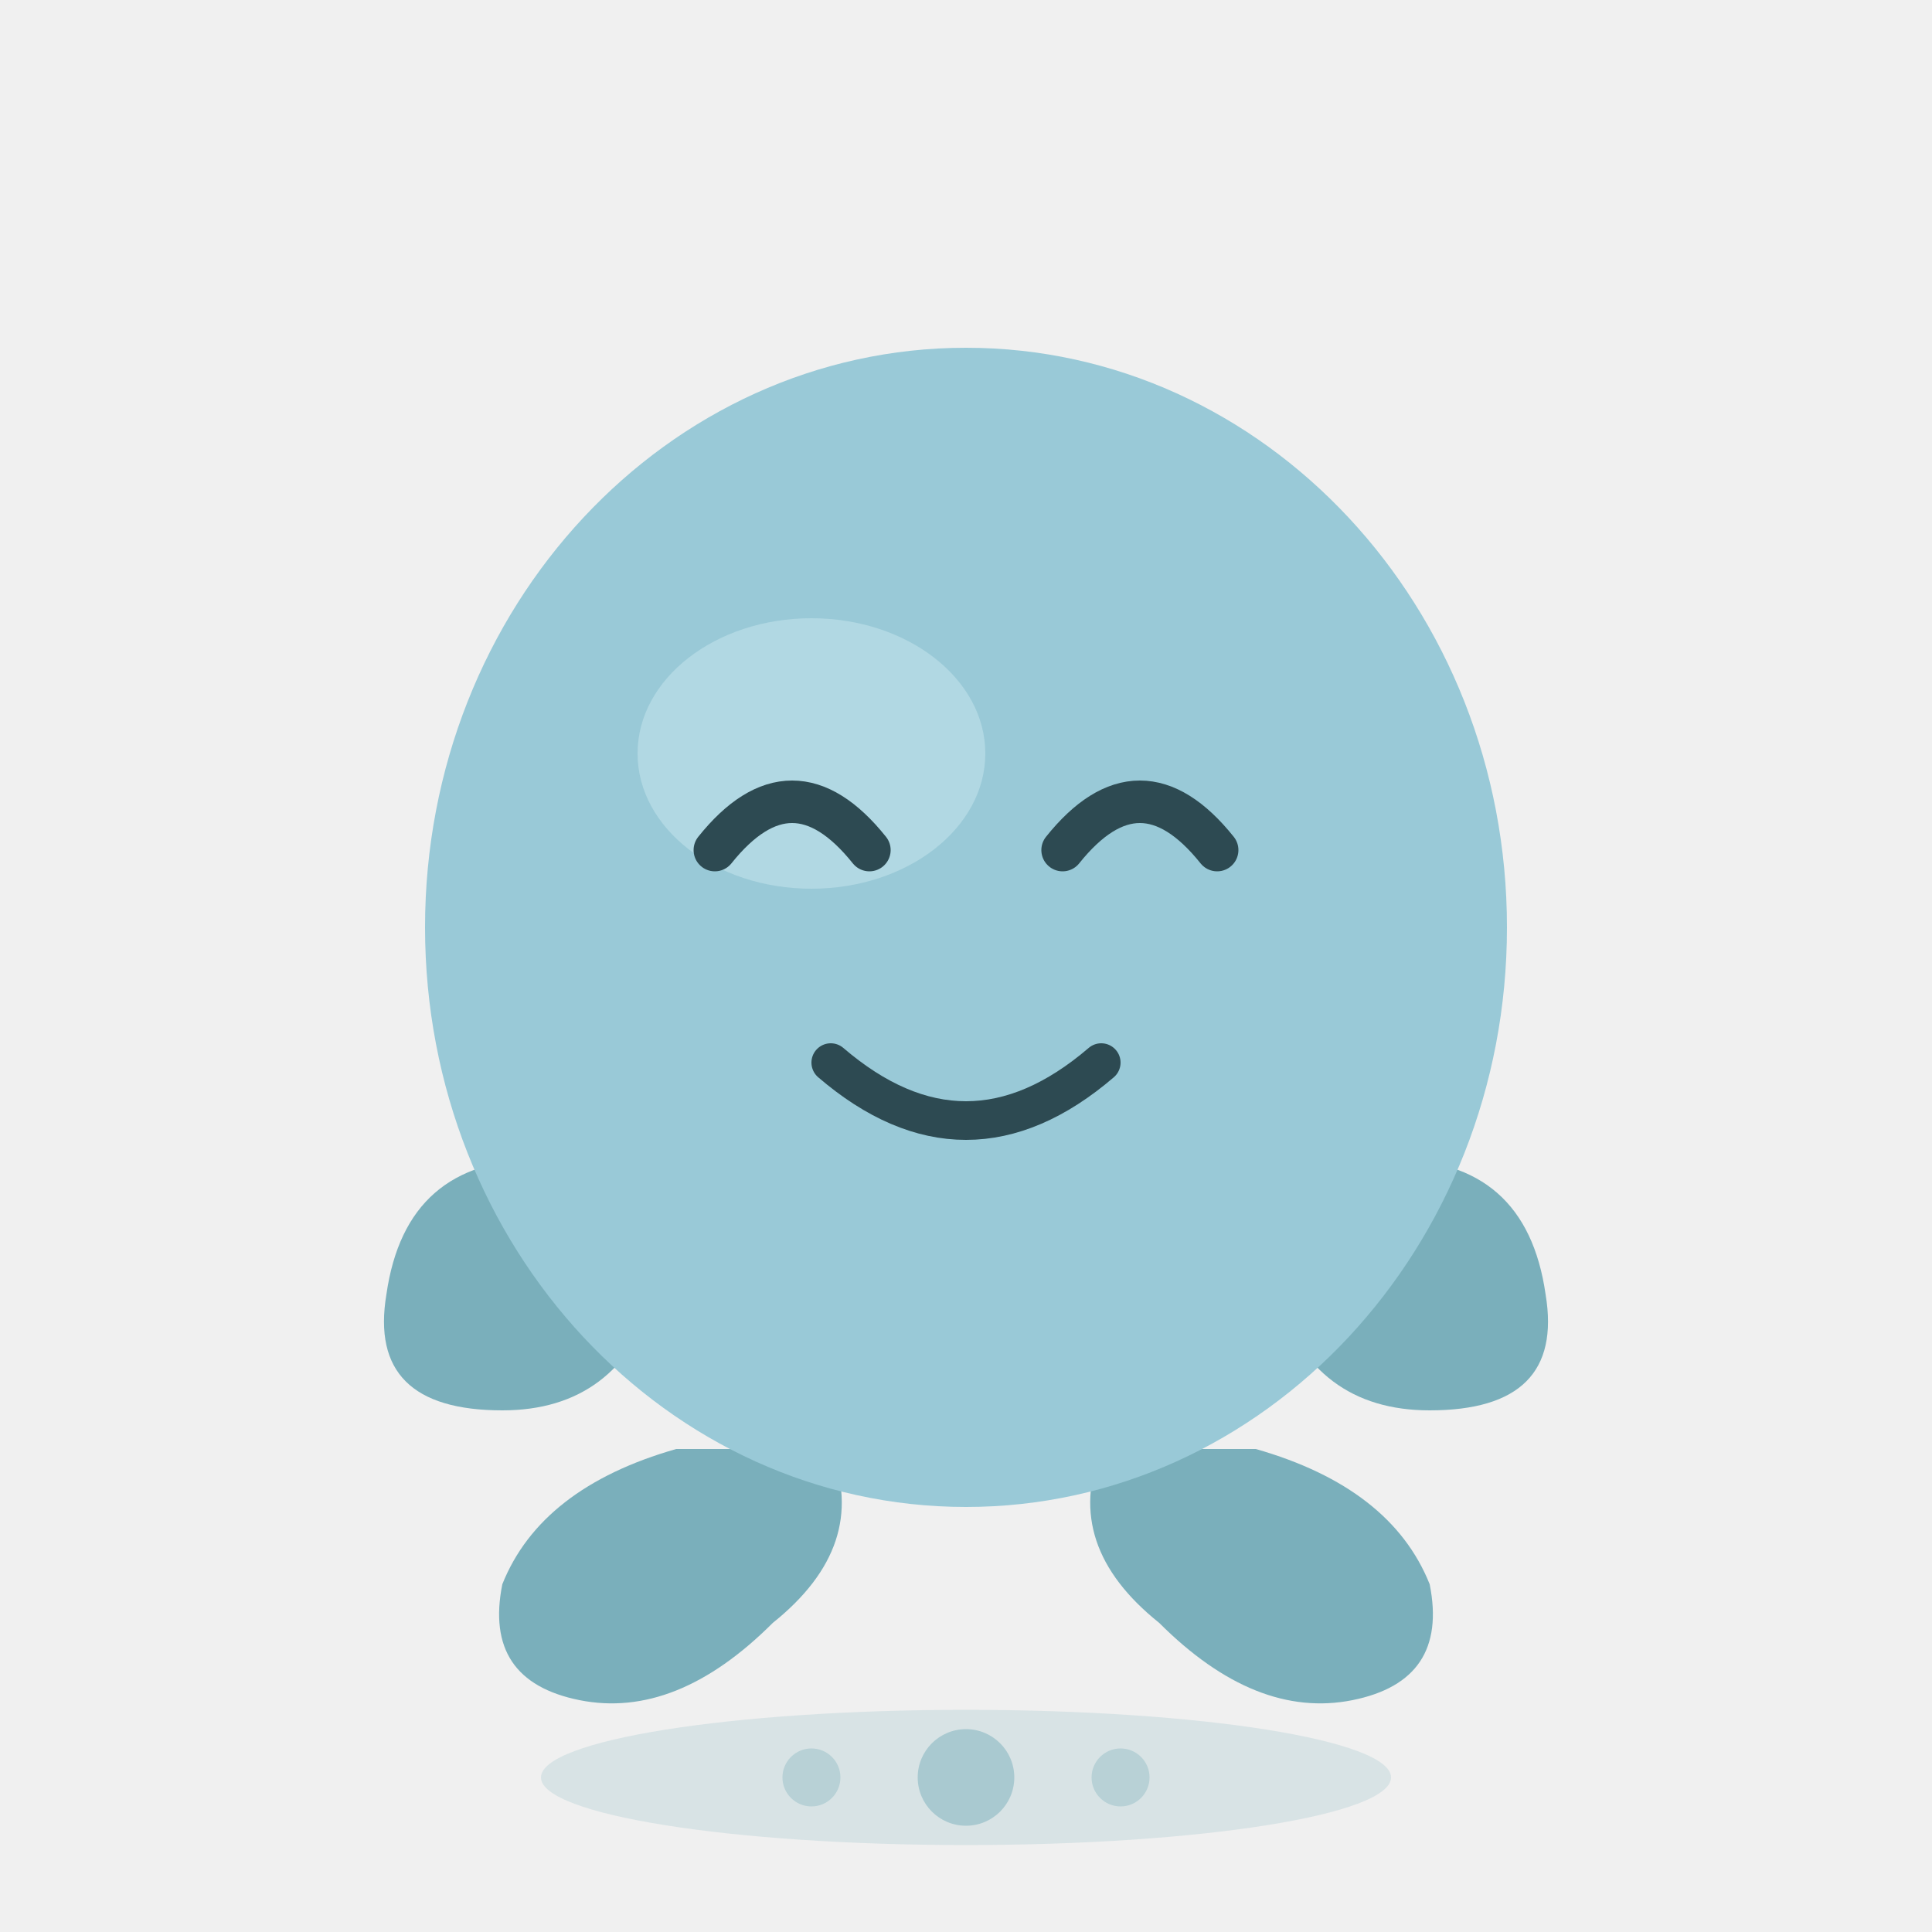
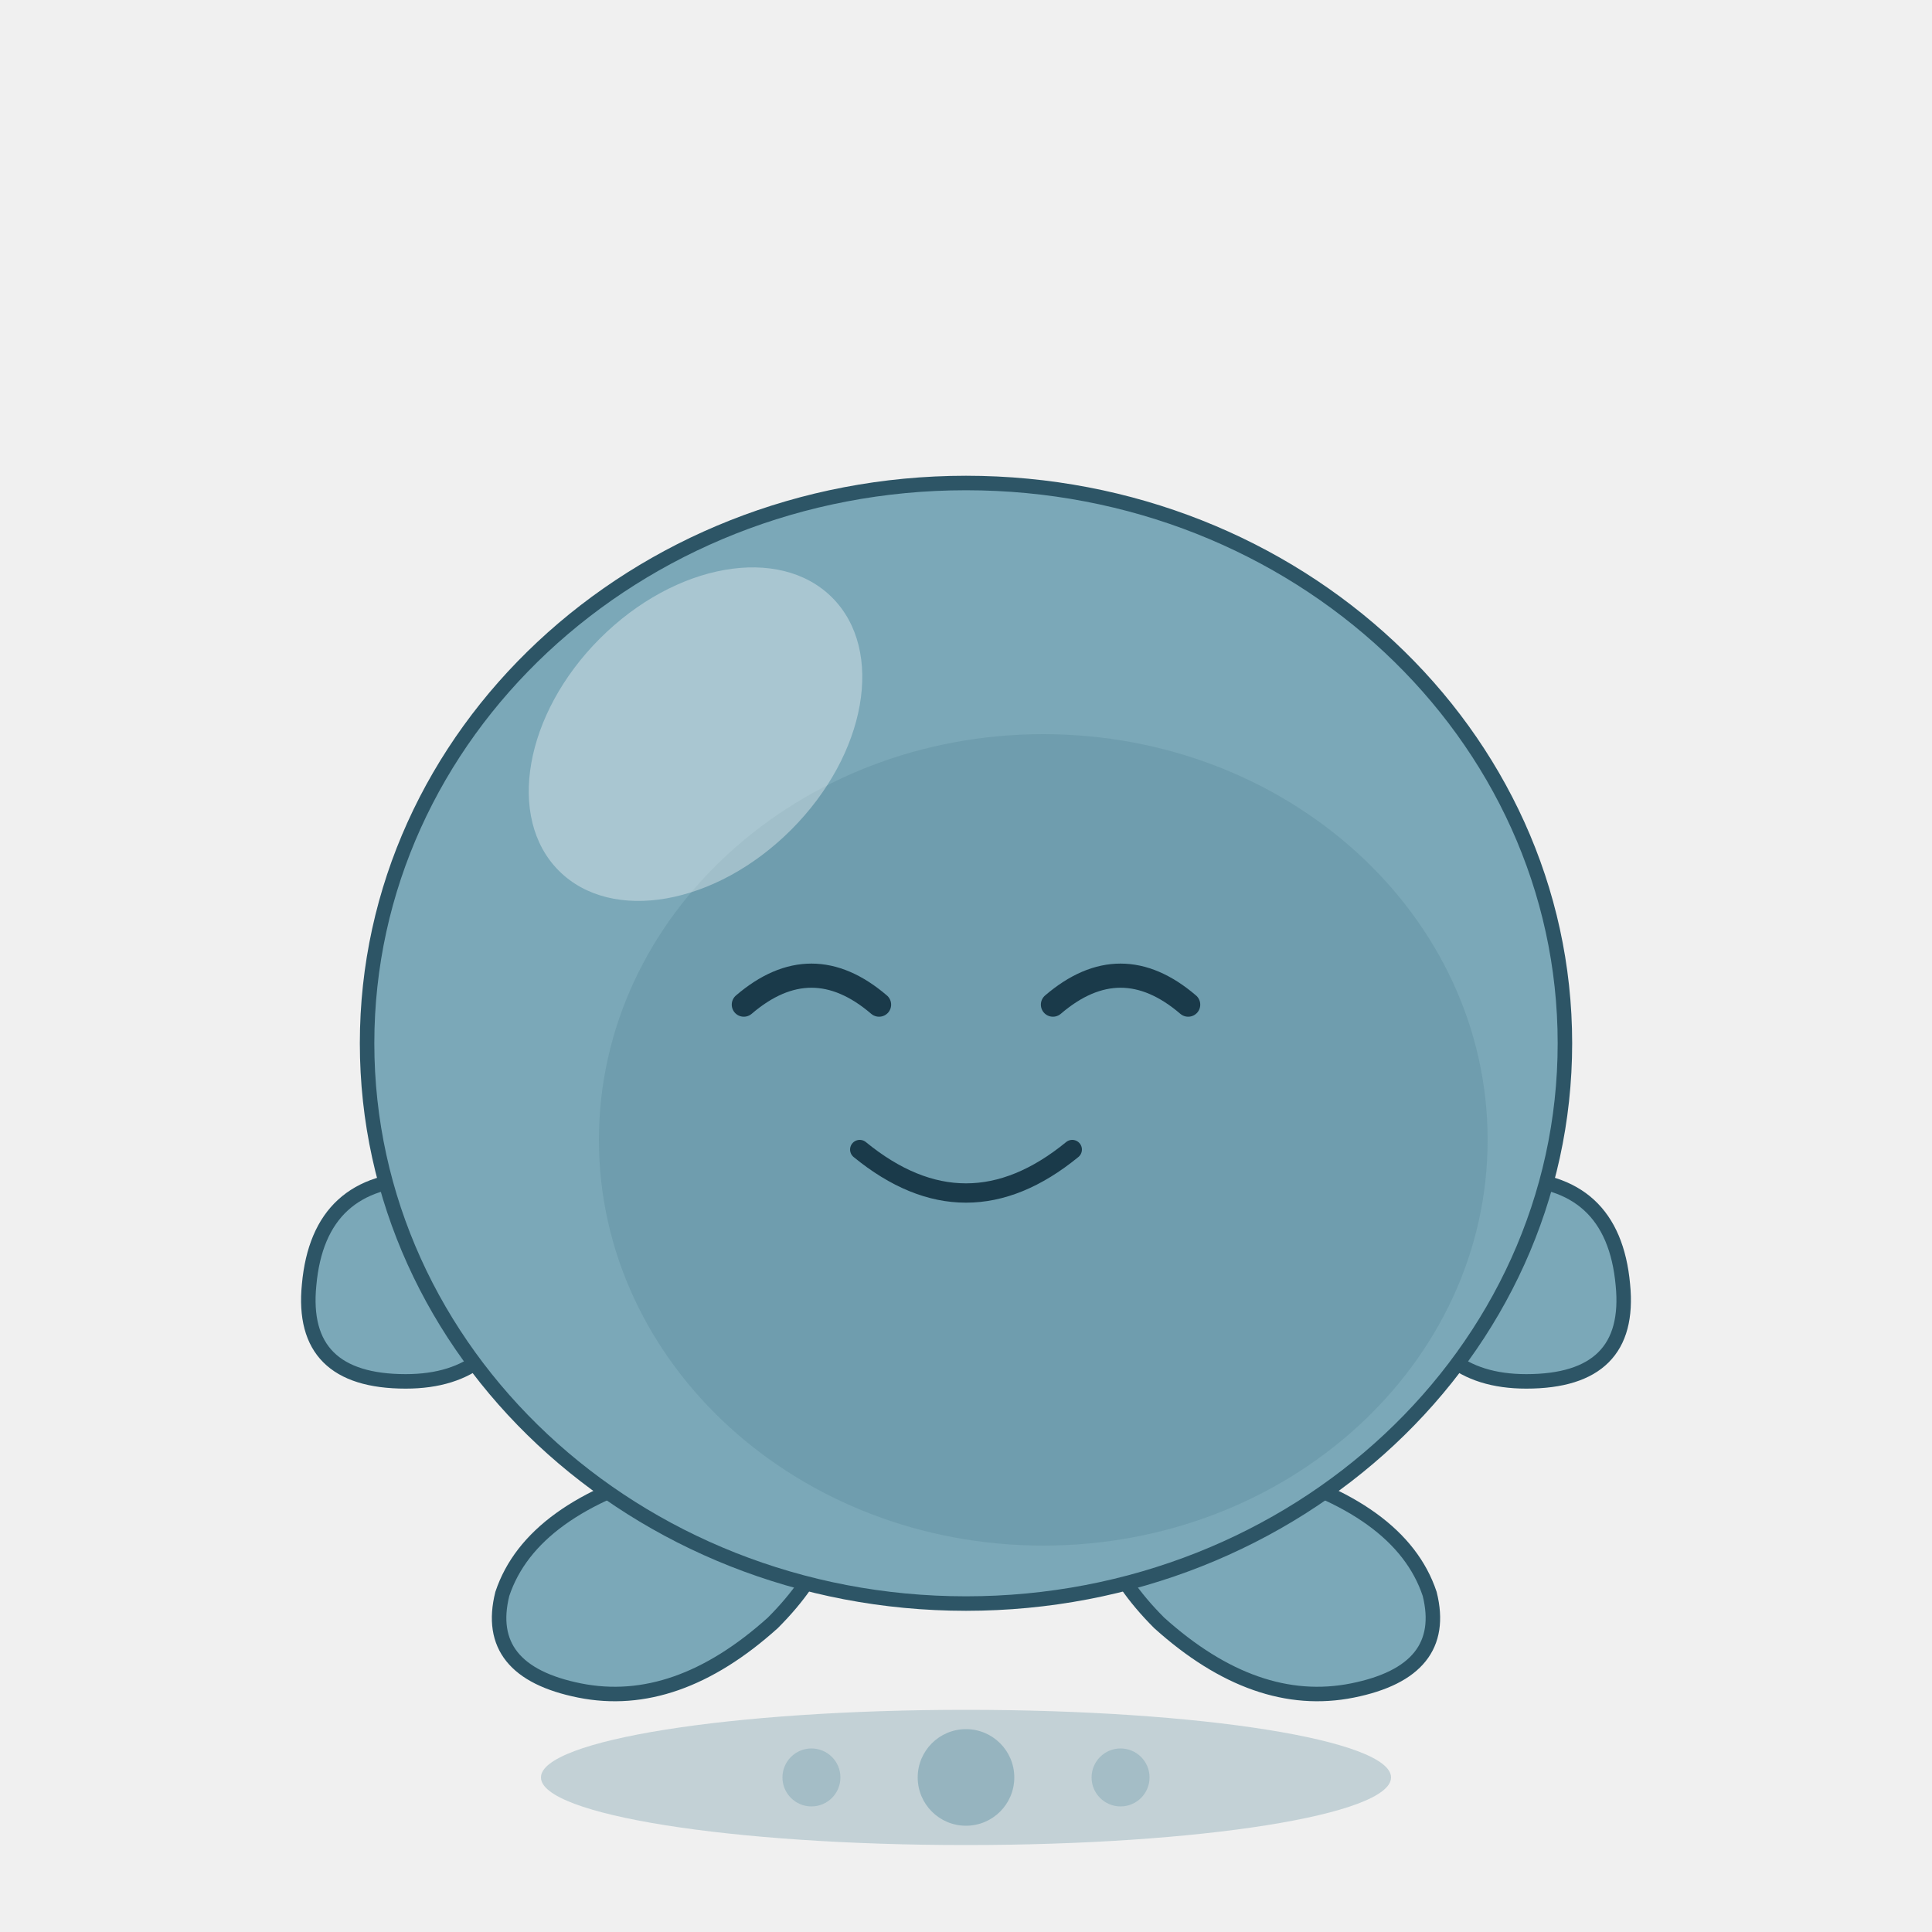
- <svg xmlns="http://www.w3.org/2000/svg" viewBox="0 0 100 100">
-   <ellipse cx="50" cy="92" rx="22" ry="3.5" fill="#7AAFBB" opacity="0.2" />
-   <path d="M35 75 Q28 77 26 82 Q25 87 30 88 Q35 89 40 84 Q45 80 43 75 Z" fill="#7AAFBB" />
-   <path d="M65 75 Q72 77 74 82 Q75 87 70 88 Q65 89 60 84 Q55 80 57 75 Z" fill="#7AAFBB" />
-   <path d="M28 60 Q21 60 20 67 Q19 73 26 73 Q32 73 34 67 Z" fill="#7AAFBB" />
-   <path d="M72 60 Q79 60 80 67 Q81 73 74 73 Q68 73 66 67 Z" fill="#7AAFBB" />
-   <ellipse cx="50" cy="48" rx="28" ry="30" fill="#99C9D7" />
-   <ellipse cx="42" cy="39" rx="9" ry="7" fill="#C5E4EC" opacity="0.55" />
-   <path d="M37 44 Q41 39 45 44" stroke="#2D4A52" stroke-width="2.2" fill="none" stroke-linecap="round" />
-   <path d="M55 44 Q59 39 63 44" stroke="#2D4A52" stroke-width="2.2" fill="none" stroke-linecap="round" />
-   <path d="M43 55 Q50 61 57 55" stroke="#2D4A52" stroke-width="2" fill="none" stroke-linecap="round" />
-   <circle cx="50" cy="92" r="2.5" fill="#7AAFBB" opacity="0.5" />
-   <circle cx="42" cy="92" r="1.5" fill="#7AAFBB" opacity="0.35" />
-   <circle cx="58" cy="92" r="1.5" fill="#7AAFBB" opacity="0.35" />
+ <svg xmlns="http://www.w3.org/2000/svg" viewBox="0 0 200 200">
+   <ellipse cx="100" cy="184" rx="44" ry="7" fill="#5A8A9A" opacity="0.30" />
+   <path d="M70 152 Q55 156 52 165 Q50 173 60 175 Q70 177 80 168 Q88 160 86 152 Z" fill="#7BA8B8" stroke="#2D5566" stroke-width="1.5" />
+   <path d="M130 152 Q145 156 148 165 Q150 173 140 175 Q130 177 120 168 Q112 160 114 152 Z" fill="#7BA8B8" stroke="#2D5566" stroke-width="1.5" />
+   <path d="M44 122 Q33 122 32 133 Q31 143 42 143 Q52 143 54 133 Z" fill="#7BA8B8" stroke="#2D5566" stroke-width="1.5" />
+   <path d="M156 122 Q167 122 168 133 Q169 143 158 143 Q148 143 146 133 Z" fill="#7BA8B8" stroke="#2D5566" stroke-width="1.5" />
+   <ellipse cx="100" cy="108" rx="62" ry="58" fill="#7BA8B8" />
+   <ellipse cx="108" cy="118" rx="46" ry="42" fill="#5A8A9A" opacity="0.35" />
+   <ellipse cx="100" cy="108" rx="62" ry="58" fill="none" stroke="#2D5566" stroke-width="1.5" />
+   <ellipse cx="72" cy="76" rx="20" ry="14" fill="white" opacity="0.35" transform="rotate(-45 72 76)" />
+   <path d="M77 104 Q84 98 91 104" fill="none" stroke="#1A3A4A" stroke-width="2.5" stroke-linecap="round" />
+   <path d="M109 104 Q116 98 123 104" fill="none" stroke="#1A3A4A" stroke-width="2.5" stroke-linecap="round" />
+   <path d="M89 119 Q100 128 111 119" fill="none" stroke="#1A3A4A" stroke-width="2" stroke-linecap="round" />
+   <circle cx="100" cy="184" r="5" fill="#6A98A8" opacity="0.50" />
+   <circle cx="84" cy="184" r="3" fill="#6A98A8" opacity="0.35" />
+   <circle cx="116" cy="184" r="3" fill="#6A98A8" opacity="0.35" />
</svg>
